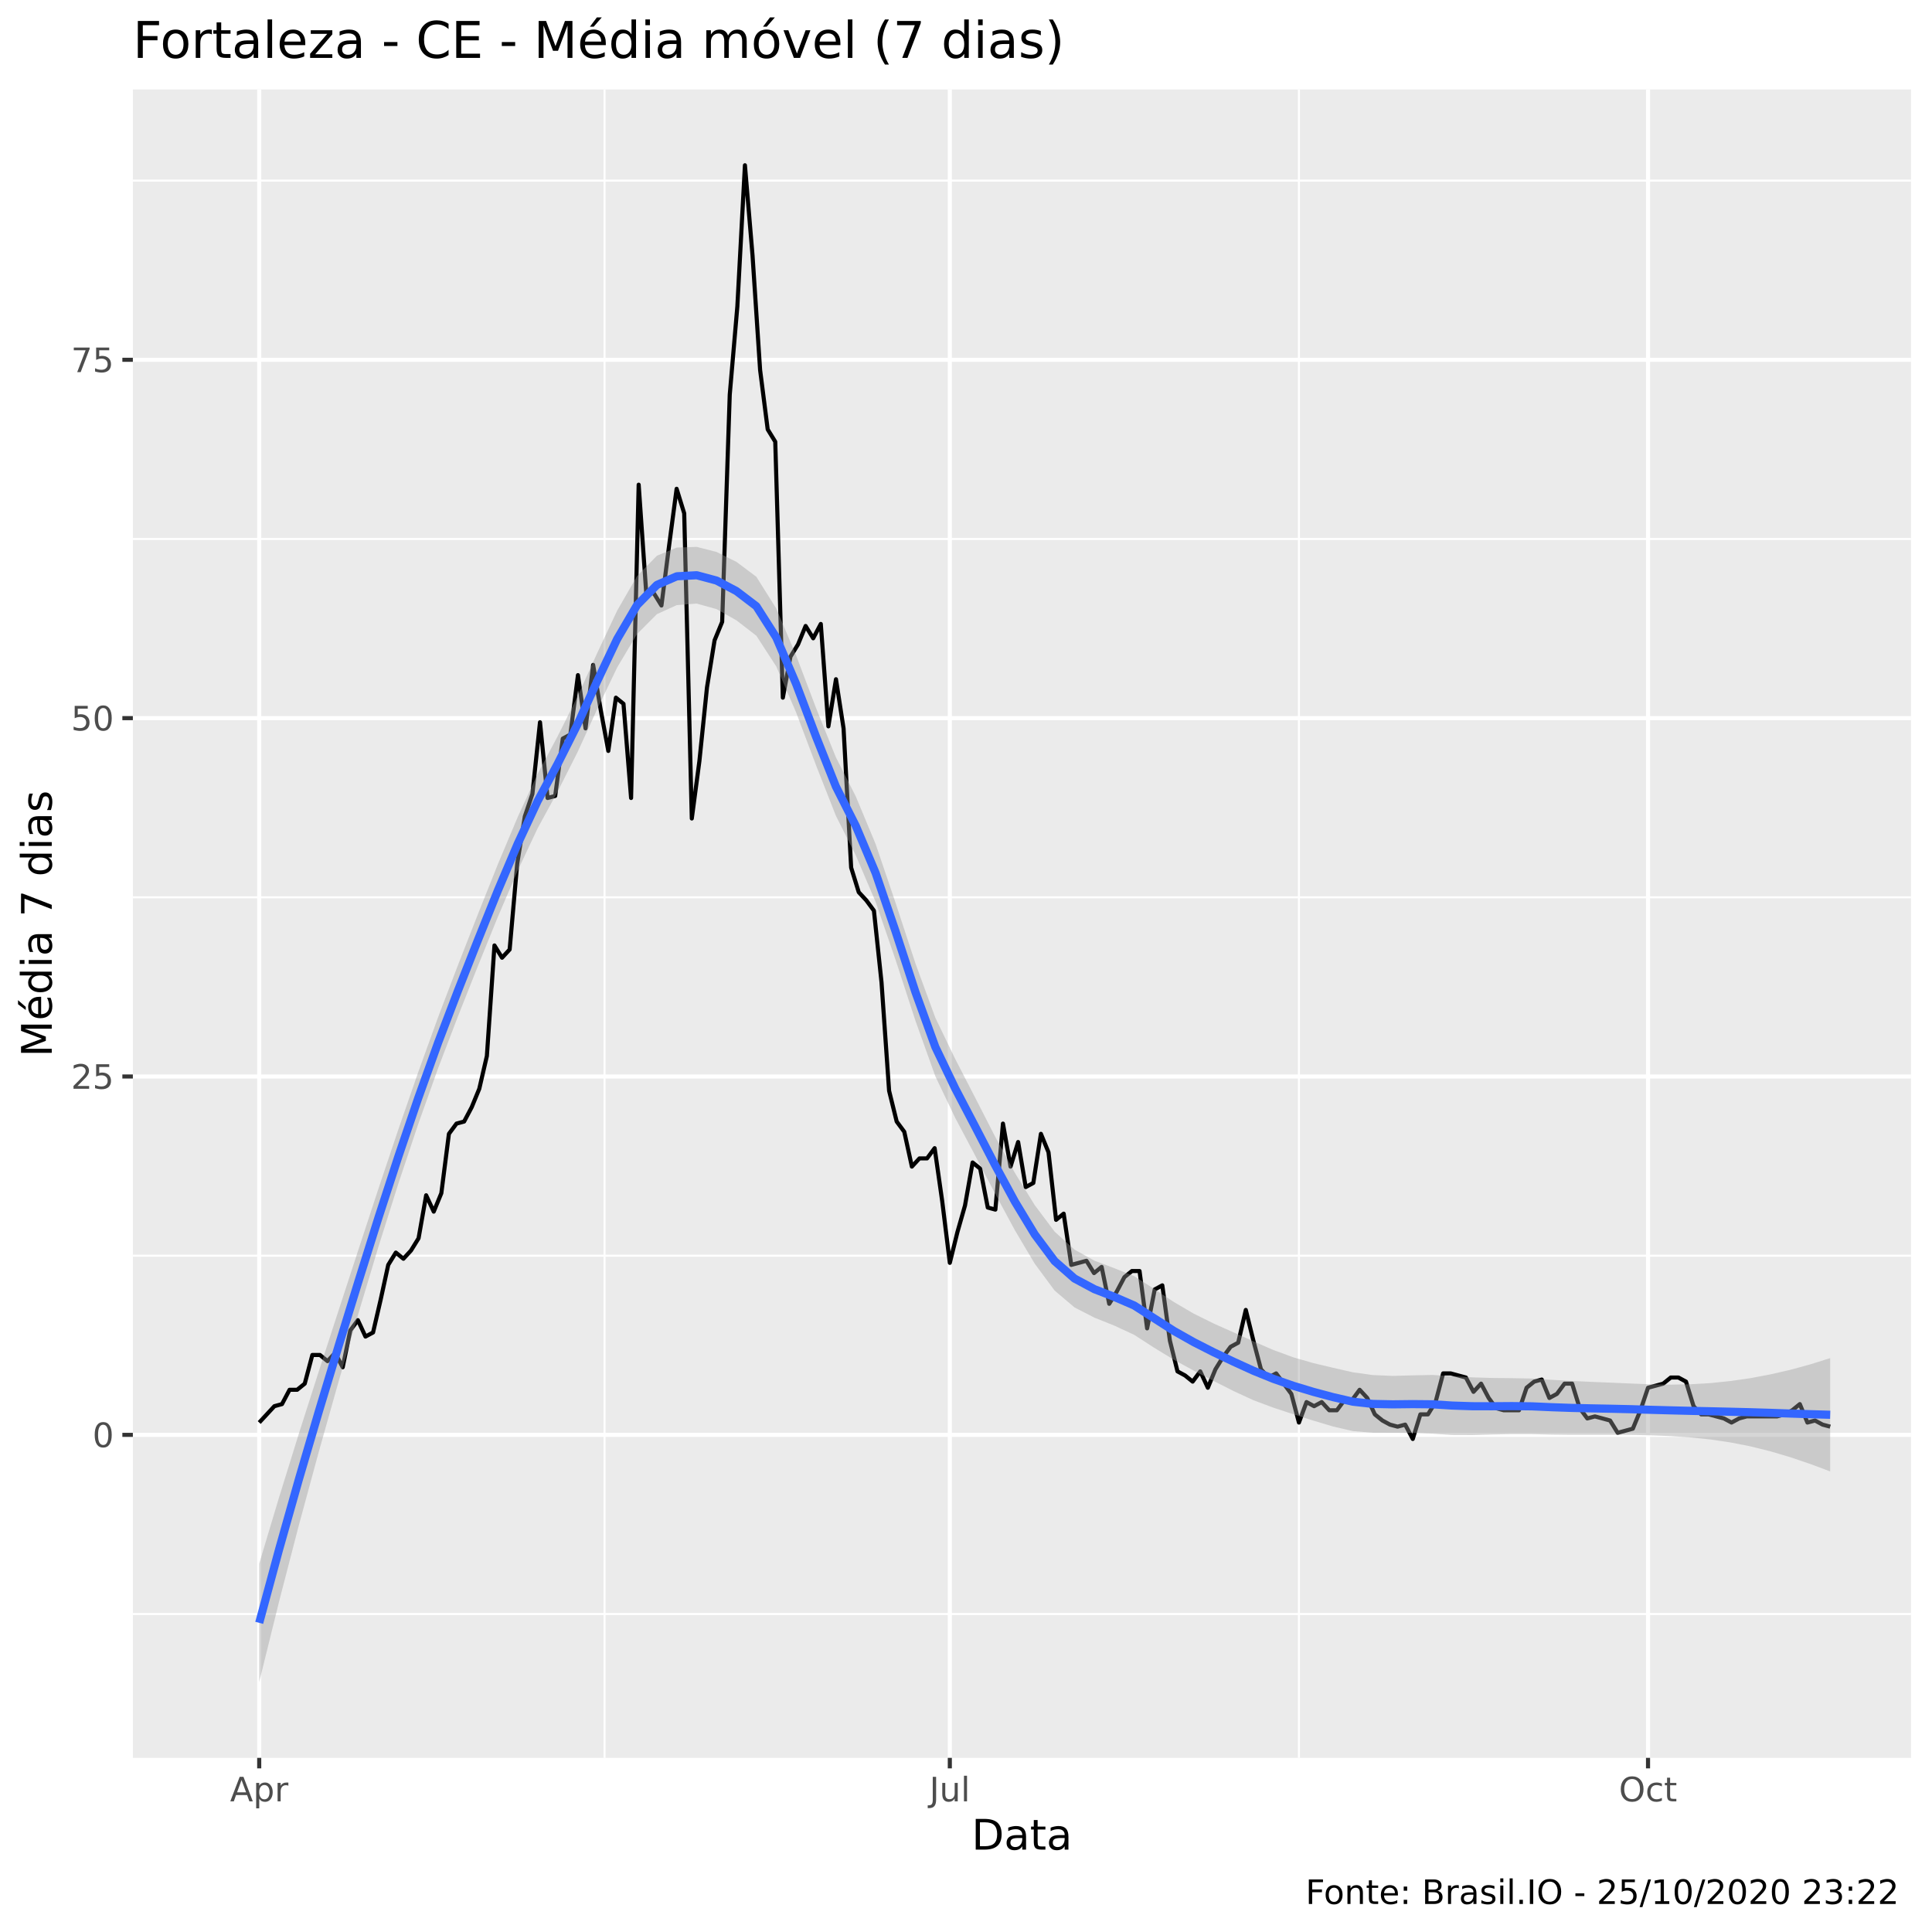
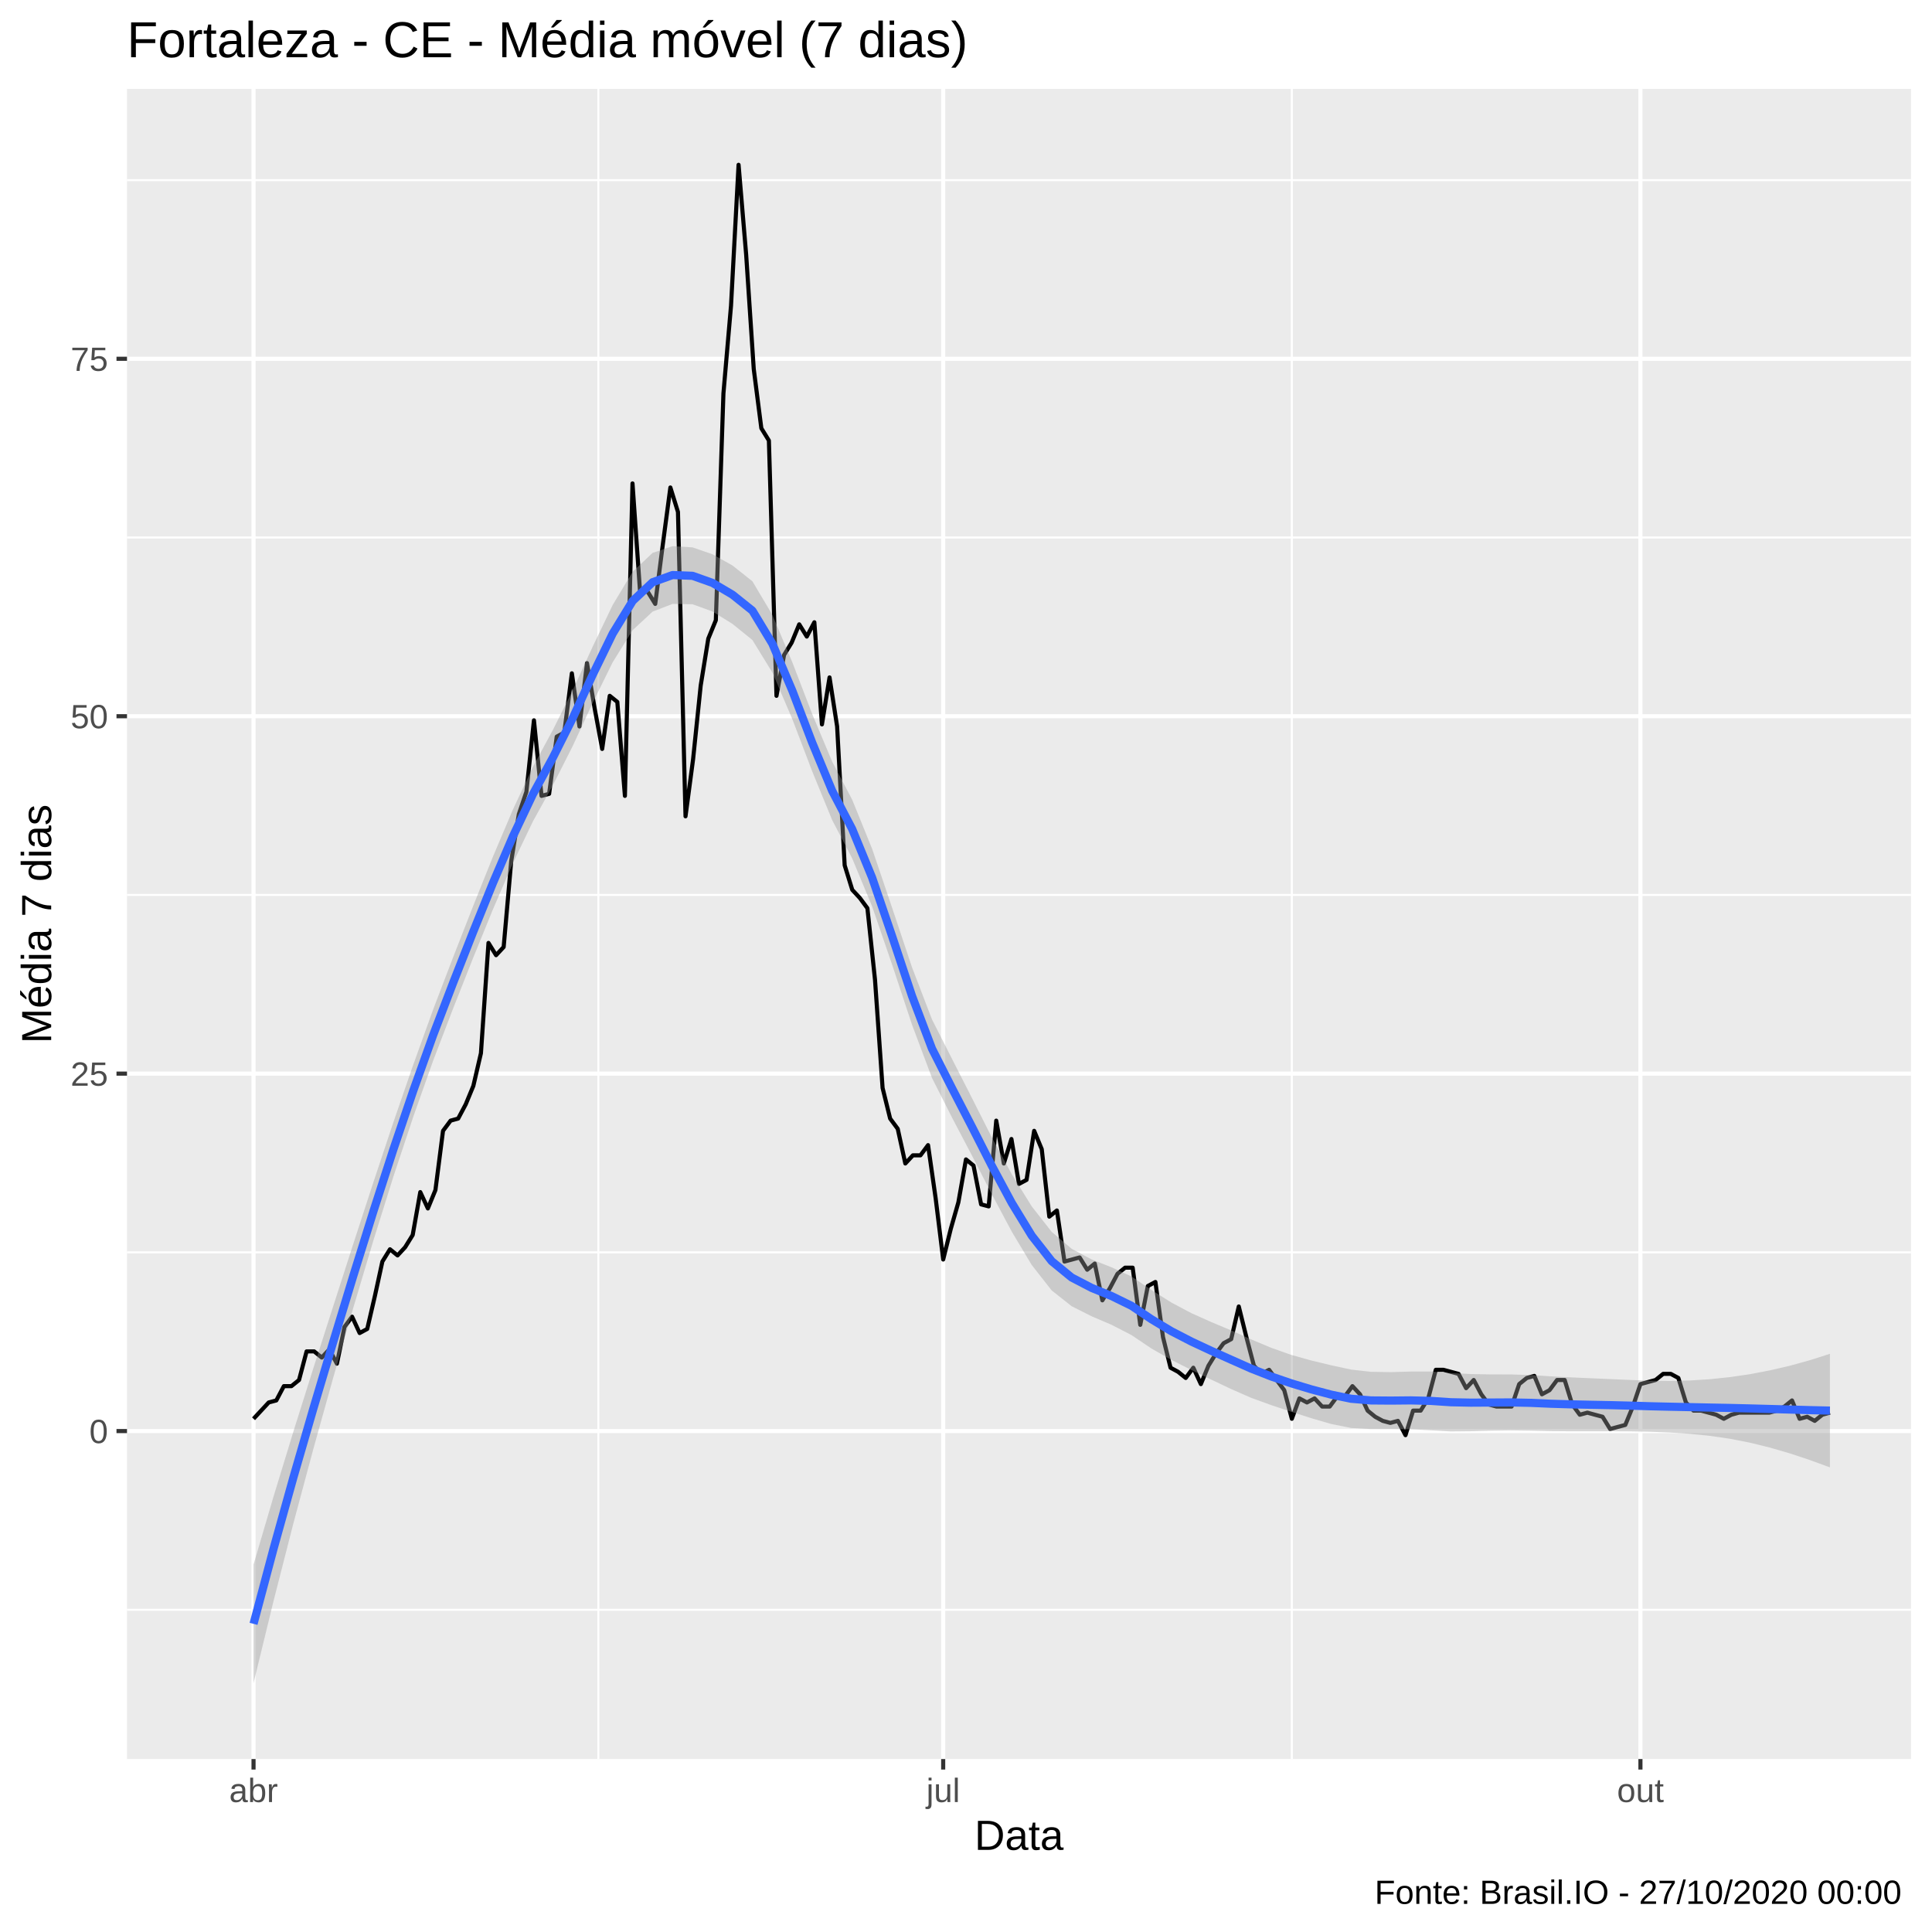
<svg xmlns="http://www.w3.org/2000/svg" viewBox="0 0 504.00 504.00">
  <defs>
    <style type="text/css">
    line, polyline, polygon, path, rect, circle {
      fill: none;
      stroke: #000000;
      stroke-linecap: round;
      stroke-linejoin: round;
      stroke-miterlimit: 10.00;
    }
  </style>
  </defs>
  <rect width="100%" height="100%" style="stroke: none; fill: #FFFFFF;" />
-   <rect x="0" y="0.00" width="504.00" height="504.00" style="stroke-width: 1.07; stroke: #FFFFFF; fill: #FFFFFF;" />
+   <rect x="0.00" y="0.00" width="504.00" height="504.00" style="stroke-width: 1.07; stroke: #FFFFFF; fill: #FFFFFF;" />
  <defs>
-     <clipPath id="cpMzQuNjZ8NDk4LjUyfDQ1OC41N3wyMy4zMw==">
-       <rect x="34.66" y="23.33" width="463.87" height="435.24" />
+     <clipPath id="cpMzMuMTN8NDk4LjUyfDQ1OC44OHwyMy4xOQ==">
+       <rect x="33.13" y="23.19" width="465.39" height="435.69" />
    </clipPath>
  </defs>
-   <rect x="34.66" y="23.33" width="463.87" height="435.24" style="stroke-width: 1.07; stroke: none; fill: #EBEBEB;" clip-path="url(#cpMzQuNjZ8NDk4LjUyfDQ1OC41N3wyMy4zMw==)" />
-   <polyline points="34.66,421.05 498.52,421.05 " style="stroke-width: 0.53; stroke: #FFFFFF; stroke-linecap: butt;" clip-path="url(#cpMzQuNjZ8NDk4LjUyfDQ1OC41N3wyMy4zMw==)" />
-   <polyline points="34.66,327.57 498.52,327.57 " style="stroke-width: 0.53; stroke: #FFFFFF; stroke-linecap: butt;" clip-path="url(#cpMzQuNjZ8NDk4LjUyfDQ1OC41N3wyMy4zMw==)" />
-   <polyline points="34.66,234.08 498.52,234.08 " style="stroke-width: 0.53; stroke: #FFFFFF; stroke-linecap: butt;" clip-path="url(#cpMzQuNjZ8NDk4LjUyfDQ1OC41N3wyMy4zMw==)" />
-   <polyline points="34.66,140.60 498.52,140.60 " style="stroke-width: 0.53; stroke: #FFFFFF; stroke-linecap: butt;" clip-path="url(#cpMzQuNjZ8NDk4LjUyfDQ1OC41N3wyMy4zMw==)" />
-   <polyline points="34.66,47.12 498.52,47.12 " style="stroke-width: 0.53; stroke: #FFFFFF; stroke-linecap: butt;" clip-path="url(#cpMzQuNjZ8NDk4LjUyfDQ1OC41N3wyMy4zMw==)" />
-   <polyline points="157.70,458.57 157.70,23.33 " style="stroke-width: 0.53; stroke: #FFFFFF; stroke-linecap: butt;" clip-path="url(#cpMzQuNjZ8NDk4LjUyfDQ1OC41N3wyMy4zMw==)" />
-   <polyline points="338.85,458.57 338.85,23.33 " style="stroke-width: 0.53; stroke: #FFFFFF; stroke-linecap: butt;" clip-path="url(#cpMzQuNjZ8NDk4LjUyfDQ1OC41N3wyMy4zMw==)" />
-   <polyline points="34.66,374.31 498.52,374.31 " style="stroke-width: 1.07; stroke: #FFFFFF; stroke-linecap: butt;" clip-path="url(#cpMzQuNjZ8NDk4LjUyfDQ1OC41N3wyMy4zMw==)" />
-   <polyline points="34.66,280.82 498.52,280.82 " style="stroke-width: 1.07; stroke: #FFFFFF; stroke-linecap: butt;" clip-path="url(#cpMzQuNjZ8NDk4LjUyfDQ1OC41N3wyMy4zMw==)" />
-   <polyline points="34.66,187.34 498.52,187.34 " style="stroke-width: 1.07; stroke: #FFFFFF; stroke-linecap: butt;" clip-path="url(#cpMzQuNjZ8NDk4LjUyfDQ1OC41N3wyMy4zMw==)" />
-   <polyline points="34.66,93.86 498.52,93.86 " style="stroke-width: 1.07; stroke: #FFFFFF; stroke-linecap: butt;" clip-path="url(#cpMzQuNjZ8NDk4LjUyfDQ1OC41N3wyMy4zMw==)" />
-   <polyline points="67.62,458.57 67.62,23.33 " style="stroke-width: 1.07; stroke: #FFFFFF; stroke-linecap: butt;" clip-path="url(#cpMzQuNjZ8NDk4LjUyfDQ1OC41N3wyMy4zMw==)" />
-   <polyline points="247.78,458.57 247.78,23.33 " style="stroke-width: 1.07; stroke: #FFFFFF; stroke-linecap: butt;" clip-path="url(#cpMzQuNjZ8NDk4LjUyfDQ1OC41N3wyMy4zMw==)" />
-   <polyline points="429.92,458.57 429.92,23.33 " style="stroke-width: 1.07; stroke: #FFFFFF; stroke-linecap: butt;" clip-path="url(#cpMzQuNjZ8NDk4LjUyfDQ1OC41N3wyMy4zMw==)" />
-   <polyline points="67.62,371.10 71.58,366.83 73.56,366.29 75.54,362.55 77.52,362.55 79.50,360.95 81.48,353.47 83.46,353.47 85.44,355.08 87.42,352.94 89.40,356.68 91.38,347.06 93.36,344.39 95.34,348.67 97.32,347.60 99.30,339.05 101.28,329.97 103.26,326.76 105.24,328.37 107.21,326.23 109.19,323.03 111.17,311.81 113.15,316.08 115.13,311.27 117.11,295.78 119.09,293.11 121.07,292.58 123.05,288.84 125.03,284.03 127.01,275.48 128.99,246.64 130.97,249.84 132.95,247.70 134.93,225.27 136.91,212.98 138.89,207.11 140.87,188.41 142.85,208.17 144.83,207.64 146.81,192.68 148.79,191.62 150.77,176.12 152.75,190.01 154.73,173.45 156.71,185.20 158.69,195.89 160.67,182.00 162.65,183.60 164.63,208.17 166.61,126.44 168.59,154.76 170.57,154.76 172.55,157.96 174.53,142.47 176.51,127.51 178.49,133.92 180.47,213.52 182.45,198.56 184.43,179.33 186.41,167.04 188.39,162.23 190.37,102.94 192.35,79.97 194.33,43.11 196.31,66.62 198.29,96.53 200.27,112.02 202.24,115.23 204.22,182.00 206.20,171.32 208.18,168.11 210.16,163.30 212.14,166.51 214.12,162.77 216.10,189.48 218.08,177.19 220.06,190.01 222.04,226.34 224.02,232.75 226.00,234.88 227.98,237.56 229.96,256.25 231.94,284.56 233.92,292.58 235.90,295.25 237.88,304.33 239.86,302.19 241.84,302.19 243.82,299.52 245.80,313.41 247.78,329.44 249.76,321.42 251.74,314.48 253.72,303.26 255.70,304.86 257.68,315.01 259.66,315.55 261.64,293.11 263.62,304.33 265.60,297.92 267.58,309.67 269.56,308.60 271.54,295.78 273.52,300.59 275.50,318.22 277.48,316.61 279.46,329.97 281.44,329.44 283.42,328.90 285.40,332.11 287.38,330.50 289.36,340.12 291.34,336.91 293.32,333.17 295.29,331.57 297.27,331.57 299.25,346.53 301.23,336.38 303.21,335.31 305.19,349.73 307.17,357.75 309.15,358.82 311.13,360.42 313.11,357.75 315.09,362.02 317.07,357.21 319.05,354.01 321.03,351.34 323.01,350.27 324.99,341.72 326.97,349.73 328.95,357.21 330.93,359.35 332.91,358.28 334.89,360.95 336.87,363.62 338.85,371.10 340.83,365.76 342.81,366.83 344.79,365.76 346.77,367.90 348.75,367.90 350.73,365.23 352.71,365.23 354.69,362.55 356.67,364.69 358.65,368.97 360.63,370.57 362.61,371.64 364.59,372.17 366.57,371.64 368.55,375.38 370.53,368.97 372.51,368.97 374.49,365.76 376.47,358.28 378.45,358.28 380.43,358.82 382.41,359.35 384.39,363.09 386.37,360.95 388.35,364.69 390.32,367.36 392.30,367.90 394.28,367.90 396.26,367.90 398.24,362.02 400.22,360.42 402.20,359.88 404.18,364.69 406.16,363.62 408.14,360.95 410.12,360.95 412.10,367.36 414.08,370.03 416.06,369.50 418.04,370.03 420.02,370.57 422.00,373.77 423.98,373.24 425.96,372.70 427.94,367.90 429.92,362.02 431.90,361.49 433.88,360.95 435.86,359.35 437.84,359.35 439.82,360.42 441.80,366.83 443.78,368.97 445.76,368.97 447.74,369.50 449.72,370.03 451.70,371.10 453.68,370.03 455.66,369.50 457.64,369.50 459.62,369.50 461.60,369.50 463.58,369.50 465.56,368.97 467.54,367.90 469.52,366.29 471.50,371.10 473.48,370.57 475.46,371.64 477.44,372.17 " style="stroke-width: 1.07; stroke-linecap: butt;" clip-path="url(#cpMzQuNjZ8NDk4LjUyfDQ1OC41N3wyMy4zMw==)" />
-   <polygon points="67.62,407.90 72.81,390.58 77.99,373.91 83.18,357.68 88.37,341.71 93.56,325.82 98.74,310.04 103.93,294.60 109.12,279.64 114.31,265.29 119.49,251.72 124.68,238.47 129.87,225.47 135.06,213.13 140.24,201.89 145.43,192.14 150.62,181.78 155.81,170.33 160.99,159.31 166.18,150.30 171.37,144.97 176.56,142.84 181.75,142.66 186.93,143.99 192.12,146.58 197.31,150.46 202.50,158.73 207.68,170.97 212.87,184.67 218.06,197.55 223.25,207.76 228.43,220.20 233.62,235.50 238.81,251.32 244.00,265.49 249.18,276.24 254.37,286.30 259.56,296.44 264.75,305.96 269.93,314.38 275.12,321.30 280.31,325.99 285.50,328.87 290.68,330.83 295.87,332.91 301.06,336.21 306.25,339.67 311.43,342.70 316.62,345.27 321.81,347.58 327.00,349.92 332.18,352.17 337.37,354.08 342.56,355.58 347.75,356.81 352.93,357.99 358.12,358.71 363.31,358.93 368.50,358.79 373.68,358.68 378.87,359.00 384.06,359.31 389.25,359.47 394.43,359.52 399.62,359.62 404.81,359.95 410.00,360.24 415.19,360.49 420.37,360.70 425.56,360.92 430.75,361.13 435.94,361.21 441.12,361.11 446.31,360.80 451.50,360.26 456.69,359.51 461.87,358.53 467.06,357.34 472.25,355.92 477.44,354.29 477.44,383.85 472.25,381.91 467.06,380.15 461.87,378.61 456.69,377.32 451.50,376.30 446.31,375.53 441.12,374.99 435.94,374.64 430.75,374.43 425.56,374.32 420.37,374.30 415.19,374.31 410.00,374.31 404.81,374.25 399.62,374.12 394.43,374.11 389.25,374.22 384.06,374.37 378.87,374.35 373.68,374.00 368.50,373.80 363.31,373.78 358.12,373.76 352.93,373.33 347.75,372.13 342.56,370.58 337.37,368.93 332.18,367.22 327.00,365.28 321.81,362.89 316.62,360.26 311.43,357.56 306.25,354.74 301.06,351.57 295.87,348.21 290.68,345.81 285.50,343.74 280.31,341.07 275.12,336.67 269.93,329.66 264.75,320.93 259.56,311.31 254.37,301.40 249.18,291.61 244.00,280.76 238.81,266.28 233.62,250.37 228.43,235.30 223.25,223.14 218.06,212.81 212.87,199.62 207.68,185.84 202.50,173.85 197.31,165.84 192.12,161.83 186.93,158.90 181.75,157.46 176.56,157.85 171.37,160.21 166.18,165.42 160.99,174.14 155.81,184.95 150.62,196.31 145.43,206.57 140.24,216.10 135.06,227.10 129.87,239.20 124.68,251.99 119.49,265.07 114.31,278.61 109.12,293.19 103.93,308.74 98.74,325.19 93.56,342.43 88.37,360.27 83.18,378.67 77.99,397.78 72.81,417.77 67.62,438.79 " style="stroke-width: 0.00; stroke: none; fill: #999999; fill-opacity: 0.40;" clip-path="url(#cpMzQuNjZ8NDk4LjUyfDQ1OC41N3wyMy4zMw==)" />
-   <polyline points="67.62,407.90 72.81,390.58 77.99,373.91 83.18,357.68 88.37,341.71 93.56,325.82 98.74,310.04 103.93,294.60 109.12,279.64 114.31,265.29 119.49,251.72 124.68,238.47 129.87,225.47 135.06,213.13 140.24,201.89 145.43,192.14 150.62,181.78 155.81,170.33 160.99,159.31 166.18,150.30 171.37,144.97 176.56,142.84 181.75,142.66 186.93,143.99 192.12,146.58 197.31,150.46 202.50,158.73 207.68,170.97 212.87,184.67 218.06,197.55 223.25,207.76 228.43,220.20 233.62,235.50 238.81,251.32 244.00,265.49 249.18,276.24 254.37,286.30 259.56,296.44 264.75,305.96 269.93,314.38 275.12,321.30 280.31,325.99 285.50,328.87 290.68,330.83 295.87,332.91 301.06,336.21 306.25,339.67 311.43,342.70 316.62,345.27 321.81,347.58 327.00,349.92 332.18,352.17 337.37,354.08 342.56,355.58 347.75,356.81 352.93,357.99 358.12,358.71 363.31,358.93 368.50,358.79 373.68,358.68 378.87,359.00 384.06,359.31 389.25,359.47 394.43,359.52 399.62,359.62 404.81,359.95 410.00,360.24 415.19,360.49 420.37,360.70 425.56,360.92 430.75,361.13 435.94,361.21 441.12,361.11 446.31,360.80 451.50,360.26 456.69,359.51 461.87,358.53 467.06,357.34 472.25,355.92 477.44,354.29 " style="stroke-width: 2.13; stroke: none;" clip-path="url(#cpMzQuNjZ8NDk4LjUyfDQ1OC41N3wyMy4zMw==)" />
-   <polyline points="477.44,383.85 472.25,381.91 467.06,380.15 461.87,378.61 456.69,377.32 451.50,376.30 446.31,375.53 441.12,374.99 435.94,374.64 430.75,374.43 425.56,374.32 420.37,374.30 415.19,374.31 410.00,374.31 404.81,374.25 399.62,374.12 394.43,374.11 389.25,374.22 384.06,374.37 378.87,374.35 373.68,374.00 368.50,373.80 363.31,373.78 358.12,373.76 352.93,373.33 347.75,372.13 342.56,370.58 337.37,368.93 332.18,367.22 327.00,365.28 321.81,362.89 316.62,360.26 311.43,357.56 306.25,354.74 301.06,351.57 295.87,348.21 290.68,345.81 285.50,343.74 280.31,341.07 275.12,336.67 269.93,329.66 264.75,320.93 259.56,311.31 254.37,301.40 249.18,291.61 244.00,280.76 238.81,266.28 233.62,250.37 228.43,235.30 223.25,223.14 218.06,212.81 212.87,199.62 207.68,185.84 202.50,173.85 197.31,165.84 192.12,161.83 186.93,158.90 181.75,157.46 176.56,157.85 171.37,160.21 166.18,165.42 160.99,174.14 155.81,184.95 150.62,196.31 145.43,206.57 140.24,216.10 135.06,227.10 129.87,239.20 124.68,251.99 119.49,265.07 114.31,278.61 109.12,293.19 103.93,308.74 98.74,325.19 93.56,342.43 88.37,360.27 83.18,378.67 77.99,397.78 72.81,417.77 67.62,438.79 " style="stroke-width: 2.13; stroke: none;" clip-path="url(#cpMzQuNjZ8NDk4LjUyfDQ1OC41N3wyMy4zMw==)" />
-   <polyline points="67.62,423.35 72.81,404.18 77.99,385.84 83.18,368.17 88.37,350.99 93.56,334.12 98.74,317.61 103.93,301.67 109.12,286.41 114.31,271.95 119.49,258.39 124.68,245.23 129.87,232.33 135.06,220.11 140.24,208.99 145.43,199.36 150.62,189.04 155.81,177.64 160.99,166.72 166.18,157.86 171.37,152.59 176.56,150.34 181.75,150.06 186.93,151.45 192.12,154.20 197.31,158.15 202.50,166.29 207.68,178.40 212.87,192.14 218.06,205.18 223.25,215.45 228.43,227.75 233.62,242.94 238.81,258.80 244.00,273.12 249.18,283.93 254.37,293.85 259.56,303.87 264.75,313.45 269.93,322.02 275.12,328.98 280.31,333.53 285.50,336.31 290.68,338.32 295.87,340.56 301.06,343.89 306.25,347.21 311.43,350.13 316.62,352.77 321.81,355.23 327.00,357.60 332.18,359.70 337.37,361.51 342.56,363.08 347.75,364.47 352.93,365.66 358.12,366.24 363.31,366.35 368.50,366.29 373.68,366.34 378.87,366.67 384.06,366.84 389.25,366.85 394.43,366.81 399.62,366.87 404.81,367.10 410.00,367.28 415.19,367.40 420.37,367.50 425.56,367.62 430.75,367.78 435.94,367.92 441.12,368.05 446.31,368.16 451.50,368.28 456.69,368.41 461.87,368.57 467.06,368.75 472.25,368.92 477.44,369.07 " style="stroke-width: 2.13; stroke: #3366FF; stroke-linecap: butt;" clip-path="url(#cpMzQuNjZ8NDk4LjUyfDQ1OC41N3wyMy4zMw==)" />
+   <rect x="33.13" y="23.19" width="465.39" height="435.69" style="stroke-width: 1.07; stroke: none; fill: #EBEBEB;" clip-path="url(#cpMzMuMTN8NDk4LjUyfDQ1OC44OHwyMy4xOQ==)" />
+   <polyline points="33.13,419.94 498.52,419.94 " style="stroke-width: 0.53; stroke: #FFFFFF; stroke-linecap: butt;" clip-path="url(#cpMzMuMTN8NDk4LjUyfDQ1OC44OHwyMy4xOQ==)" />
+   <polyline points="33.13,326.70 498.52,326.70 " style="stroke-width: 0.53; stroke: #FFFFFF; stroke-linecap: butt;" clip-path="url(#cpMzMuMTN8NDk4LjUyfDQ1OC44OHwyMy4xOQ==)" />
+   <polyline points="33.13,233.46 498.52,233.46 " style="stroke-width: 0.53; stroke: #FFFFFF; stroke-linecap: butt;" clip-path="url(#cpMzMuMTN8NDk4LjUyfDQ1OC44OHwyMy4xOQ==)" />
+   <polyline points="33.13,140.22 498.52,140.22 " style="stroke-width: 0.53; stroke: #FFFFFF; stroke-linecap: butt;" clip-path="url(#cpMzMuMTN8NDk4LjUyfDQ1OC44OHwyMy4xOQ==)" />
+   <polyline points="33.13,46.99 498.52,46.99 " style="stroke-width: 0.53; stroke: #FFFFFF; stroke-linecap: butt;" clip-path="url(#cpMzMuMTN8NDk4LjUyfDQ1OC44OHwyMy4xOQ==)" />
+   <polyline points="156.10,458.88 156.10,23.19 " style="stroke-width: 0.53; stroke: #FFFFFF; stroke-linecap: butt;" clip-path="url(#cpMzMuMTN8NDk4LjUyfDQ1OC44OHwyMy4xOQ==)" />
+   <polyline points="337.00,458.88 337.00,23.19 " style="stroke-width: 0.53; stroke: #FFFFFF; stroke-linecap: butt;" clip-path="url(#cpMzMuMTN8NDk4LjUyfDQ1OC44OHwyMy4xOQ==)" />
+   <polyline points="33.13,373.32 498.52,373.32 " style="stroke-width: 1.07; stroke: #FFFFFF; stroke-linecap: butt;" clip-path="url(#cpMzMuMTN8NDk4LjUyfDQ1OC44OHwyMy4xOQ==)" />
+   <polyline points="33.13,280.08 498.52,280.08 " style="stroke-width: 1.07; stroke: #FFFFFF; stroke-linecap: butt;" clip-path="url(#cpMzMuMTN8NDk4LjUyfDQ1OC44OHwyMy4xOQ==)" />
+   <polyline points="33.13,186.84 498.52,186.84 " style="stroke-width: 1.07; stroke: #FFFFFF; stroke-linecap: butt;" clip-path="url(#cpMzMuMTN8NDk4LjUyfDQ1OC44OHwyMy4xOQ==)" />
+   <polyline points="33.13,93.60 498.52,93.60 " style="stroke-width: 1.07; stroke: #FFFFFF; stroke-linecap: butt;" clip-path="url(#cpMzMuMTN8NDk4LjUyfDQ1OC44OHwyMy4xOQ==)" />
+   <polyline points="66.14,458.88 66.14,23.19 " style="stroke-width: 1.07; stroke: #FFFFFF; stroke-linecap: butt;" clip-path="url(#cpMzMuMTN8NDk4LjUyfDQ1OC44OHwyMy4xOQ==)" />
+   <polyline points="246.05,458.88 246.05,23.19 " style="stroke-width: 1.07; stroke: #FFFFFF; stroke-linecap: butt;" clip-path="url(#cpMzMuMTN8NDk4LjUyfDQ1OC44OHwyMy4xOQ==)" />
+   <polyline points="427.94,458.88 427.94,23.19 " style="stroke-width: 1.07; stroke: #FFFFFF; stroke-linecap: butt;" clip-path="url(#cpMzMuMTN8NDk4LjUyfDQ1OC44OHwyMy4xOQ==)" />
+   <polyline points="66.14,370.12 70.10,365.86 72.08,365.33 74.05,361.60 76.03,361.60 78.01,360.00 79.98,352.54 81.96,352.54 83.94,354.14 85.91,352.01 87.89,355.74 89.87,346.15 91.85,343.48 93.82,347.75 95.80,346.68 97.78,338.16 99.75,329.10 101.73,325.90 103.71,327.50 105.68,325.37 107.66,322.17 109.64,310.98 111.62,315.25 113.59,310.45 115.57,295.00 117.55,292.34 119.52,291.80 121.50,288.07 123.48,283.28 125.46,274.75 127.43,245.98 129.41,249.18 131.39,247.05 133.36,224.67 135.34,212.42 137.32,206.56 139.29,187.91 141.27,207.62 143.25,207.09 145.23,192.17 147.20,191.11 149.18,175.65 151.16,189.51 153.13,172.99 155.11,184.71 157.09,195.37 159.06,181.52 161.04,183.11 163.02,207.62 165.00,126.11 166.97,154.34 168.95,154.34 170.93,157.54 172.90,142.09 174.88,127.17 176.86,133.56 178.83,212.95 180.81,198.03 182.79,178.85 184.77,166.60 186.74,161.80 188.72,102.66 190.70,79.75 192.67,42.99 194.65,66.43 196.63,96.27 198.61,111.72 200.58,114.92 202.56,181.52 204.54,170.86 206.51,167.66 208.49,162.87 210.47,166.06 212.44,162.33 214.42,188.97 216.40,176.72 218.38,189.51 220.35,225.74 222.33,232.13 224.31,234.26 226.28,236.93 228.26,255.57 230.24,283.81 232.21,291.80 234.19,294.47 236.17,303.52 238.15,301.39 240.12,301.39 242.10,298.73 244.08,312.58 246.05,328.57 248.03,320.57 250.01,313.65 251.99,302.46 253.96,304.06 255.94,314.18 257.92,314.71 259.89,292.34 261.87,303.52 263.85,297.13 265.82,308.85 267.80,307.79 269.78,295.00 271.76,299.79 273.73,317.38 275.71,315.78 277.69,329.10 279.66,328.57 281.64,328.03 283.62,331.23 285.59,329.63 287.57,339.22 289.55,336.02 291.53,332.29 293.50,330.70 295.48,330.70 297.46,345.61 299.43,335.49 301.41,334.43 303.39,348.81 305.36,356.80 307.34,357.87 309.32,359.47 311.30,356.80 313.27,361.07 315.25,356.27 317.23,353.07 319.20,350.41 321.18,349.34 323.16,340.82 325.14,348.81 327.11,356.27 329.09,358.40 331.07,357.34 333.04,360.00 335.02,362.66 337.00,370.12 338.97,364.80 340.95,365.86 342.93,364.80 344.91,366.93 346.88,366.93 348.86,364.26 350.84,364.26 352.81,361.60 354.79,363.73 356.77,367.99 358.74,369.59 360.72,370.66 362.70,371.19 364.68,370.66 366.65,374.39 368.63,367.99 370.61,367.99 372.58,364.80 374.56,357.34 376.54,357.34 378.51,357.87 380.49,358.40 382.47,362.13 384.45,360.00 386.42,363.73 388.40,366.39 390.38,366.93 392.35,366.93 394.33,366.93 396.31,361.07 398.29,359.47 400.26,358.93 402.24,363.73 404.22,362.66 406.19,360.00 408.17,360.00 410.15,366.39 412.12,369.06 414.10,368.52 416.08,369.06 418.06,369.59 420.03,372.79 422.01,372.25 423.99,371.72 425.96,366.93 427.94,361.07 429.92,360.53 431.89,360.00 433.87,358.40 435.85,358.40 437.83,359.47 439.80,365.86 441.78,367.99 443.76,367.99 445.73,368.52 447.71,369.06 449.69,370.12 451.66,369.06 453.64,368.52 455.62,368.52 457.60,368.52 459.57,368.52 461.55,368.52 463.53,367.99 465.50,366.93 467.48,365.33 469.46,370.12 471.44,369.59 473.41,370.66 475.39,369.06 477.37,368.52 " style="stroke-width: 1.07; stroke-linecap: butt;" clip-path="url(#cpMzMuMTN8NDk4LjUyfDQ1OC44OHwyMy4xOQ==)" />
+   <polygon points="66.14,408.14 71.35,390.43 76.55,373.41 81.76,356.87 86.97,340.62 92.17,324.47 97.38,308.49 102.58,292.89 107.79,277.80 112.99,263.36 118.20,249.73 123.40,236.43 128.61,223.44 133.81,211.18 139.02,200.07 144.22,190.43 149.43,180.00 154.64,168.63 159.84,157.81 165.05,149.14 170.25,144.22 175.46,142.48 180.66,142.79 185.87,144.59 191.07,147.51 196.28,151.64 201.48,160.38 206.69,172.76 211.89,186.29 217.10,198.71 222.30,208.60 227.51,221.43 232.72,236.80 237.92,252.35 243.13,265.94 248.33,276.19 253.54,286.42 258.74,296.72 263.95,306.33 269.15,314.71 274.36,321.36 279.56,325.77 284.77,328.55 289.97,330.60 295.18,333.00 300.38,336.52 305.59,339.80 310.80,342.56 316.00,344.89 321.21,347.07 326.41,349.41 331.62,351.60 336.82,353.44 342.03,354.90 347.23,356.15 352.44,357.28 357.64,357.86 362.85,357.95 368.05,357.79 373.26,357.79 378.46,358.19 383.67,358.45 388.88,358.54 394.08,358.55 399.29,358.70 404.49,359.04 409.70,359.31 414.90,359.54 420.11,359.76 425.31,359.99 430.52,360.19 435.72,360.25 440.93,360.12 446.13,359.79 451.34,359.24 456.54,358.48 461.75,357.48 466.96,356.27 472.16,354.83 477.37,353.17 477.37,382.79 472.16,380.89 466.96,379.16 461.75,377.64 456.54,376.36 451.34,375.34 446.13,374.58 440.93,374.05 435.72,373.70 430.52,373.50 425.31,373.40 420.11,373.37 414.90,373.38 409.70,373.38 404.49,373.34 399.29,373.21 394.08,373.14 388.88,373.22 383.67,373.37 378.46,373.42 373.26,373.12 368.05,372.85 362.85,372.79 357.64,372.80 352.44,372.51 347.23,371.47 342.03,369.95 336.82,368.28 331.62,366.55 326.41,364.66 321.21,362.38 316.00,359.91 310.80,357.39 305.59,354.76 300.38,351.79 295.18,348.29 289.97,345.60 284.77,343.38 279.56,340.75 274.36,336.64 269.15,330.00 263.95,321.32 258.74,311.54 253.54,301.42 248.33,291.49 243.13,281.21 237.92,267.32 232.72,251.63 227.51,236.46 222.30,223.91 217.10,213.96 211.89,201.25 206.69,187.59 201.48,175.43 196.28,166.96 191.07,162.75 185.87,159.52 180.66,157.63 175.46,157.54 170.25,159.55 165.05,164.38 159.84,172.75 154.64,183.31 149.43,194.56 144.22,204.87 139.02,214.28 133.81,225.16 128.61,237.18 123.40,249.96 118.20,263.09 112.99,276.71 107.79,291.39 102.58,307.08 97.38,323.69 92.17,341.15 86.97,359.25 81.76,377.93 76.55,397.35 71.35,417.68 66.14,439.07 " style="stroke-width: 0.00; stroke: none; fill: #999999; fill-opacity: 0.40;" clip-path="url(#cpMzMuMTN8NDk4LjUyfDQ1OC44OHwyMy4xOQ==)" />
+   <polyline points="66.14,408.14 71.35,390.43 76.55,373.41 81.76,356.87 86.97,340.62 92.17,324.47 97.38,308.49 102.58,292.89 107.79,277.80 112.99,263.36 118.20,249.73 123.40,236.43 128.61,223.44 133.81,211.18 139.02,200.07 144.22,190.43 149.43,180.00 154.64,168.63 159.84,157.81 165.05,149.14 170.25,144.22 175.46,142.48 180.66,142.79 185.87,144.59 191.07,147.51 196.28,151.64 201.48,160.38 206.69,172.76 211.89,186.29 217.10,198.71 222.30,208.60 227.51,221.43 232.72,236.80 237.92,252.35 243.13,265.94 248.33,276.19 253.54,286.42 258.74,296.72 263.95,306.33 269.15,314.71 274.36,321.36 279.56,325.77 284.77,328.55 289.97,330.60 295.18,333.00 300.38,336.52 305.59,339.80 310.80,342.56 316.00,344.89 321.21,347.07 326.41,349.41 331.62,351.60 336.82,353.44 342.03,354.90 347.23,356.15 352.44,357.28 357.64,357.86 362.85,357.95 368.05,357.79 373.26,357.79 378.46,358.19 383.67,358.45 388.88,358.54 394.08,358.55 399.29,358.70 404.49,359.04 409.70,359.31 414.90,359.54 420.11,359.76 425.31,359.99 430.52,360.19 435.72,360.25 440.93,360.12 446.13,359.79 451.34,359.24 456.54,358.48 461.75,357.48 466.96,356.27 472.16,354.83 477.37,353.17 " style="stroke-width: 2.13; stroke: none;" clip-path="url(#cpMzMuMTN8NDk4LjUyfDQ1OC44OHwyMy4xOQ==)" />
+   <polyline points="477.37,382.79 472.16,380.89 466.96,379.16 461.75,377.64 456.54,376.36 451.34,375.34 446.13,374.58 440.93,374.05 435.72,373.70 430.52,373.50 425.31,373.40 420.11,373.37 414.90,373.38 409.70,373.38 404.49,373.34 399.29,373.21 394.08,373.14 388.88,373.22 383.67,373.37 378.46,373.42 373.26,373.12 368.05,372.85 362.85,372.79 357.64,372.80 352.44,372.51 347.23,371.47 342.03,369.95 336.82,368.28 331.62,366.55 326.41,364.66 321.21,362.38 316.00,359.91 310.80,357.39 305.59,354.76 300.38,351.79 295.18,348.29 289.97,345.60 284.77,343.38 279.56,340.75 274.36,336.64 269.15,330.00 263.95,321.32 258.74,311.54 253.54,301.42 248.33,291.49 243.13,281.21 237.92,267.32 232.72,251.63 227.51,236.46 222.30,223.91 217.10,213.96 211.89,201.25 206.69,187.59 201.48,175.43 196.28,166.96 191.07,162.75 185.87,159.52 180.66,157.63 175.46,157.54 170.25,159.55 165.05,164.38 159.84,172.75 154.64,183.31 149.43,194.56 144.22,204.87 139.02,214.28 133.81,225.16 128.61,237.18 123.40,249.96 118.20,263.09 112.99,276.71 107.79,291.39 102.58,307.08 97.38,323.69 92.17,341.15 86.97,359.25 81.76,377.93 76.55,397.35 71.35,417.68 66.14,439.07 " style="stroke-width: 2.13; stroke: none;" clip-path="url(#cpMzMuMTN8NDk4LjUyfDQ1OC44OHwyMy4xOQ==)" />
+   <polyline points="66.14,423.61 71.35,404.06 76.55,385.38 81.76,367.40 86.97,349.93 92.17,332.81 97.38,316.09 102.58,299.98 107.79,284.59 112.99,270.04 118.20,256.41 123.40,243.19 128.61,230.31 133.81,218.17 139.02,207.18 144.22,197.65 149.43,187.28 154.64,175.97 159.84,165.28 165.05,156.76 170.25,151.88 175.46,150.01 180.66,150.21 185.87,152.06 191.07,155.13 196.28,159.30 201.48,167.91 206.69,180.18 211.89,193.77 217.10,206.33 222.30,216.26 227.51,228.95 232.72,244.21 237.92,259.83 243.13,273.57 248.33,283.84 253.54,293.92 258.74,304.13 263.95,313.82 269.15,322.35 274.36,329.00 279.56,333.26 284.77,335.97 289.97,338.10 295.18,340.65 300.38,344.15 305.59,347.28 310.80,349.97 316.00,352.40 321.21,354.73 326.41,357.04 331.62,359.08 336.82,360.86 342.03,362.43 347.23,363.81 352.44,364.89 357.64,365.33 362.85,365.37 368.05,365.32 373.26,365.45 378.46,365.80 383.67,365.91 388.88,365.88 394.08,365.85 399.29,365.96 404.49,366.19 409.70,366.35 414.90,366.46 420.11,366.56 425.31,366.69 430.52,366.85 435.72,366.97 440.93,367.08 446.13,367.19 451.34,367.29 456.54,367.42 461.75,367.56 466.96,367.71 472.16,367.86 477.37,367.98 " style="stroke-width: 2.13; stroke: #3366FF; stroke-linecap: butt;" clip-path="url(#cpMzMuMTN8NDk4LjUyfDQ1OC44OHwyMy4xOQ==)" />
  <defs>
    <clipPath id="cpMC4wMHw1MDQuMDB8NTA0LjAwfDAuMDA=">
      <rect x="0.00" y="0.00" width="504.00" height="504.00" />
    </clipPath>
  </defs>
  <g clip-path="url(#cpMC4wMHw1MDQuMDB8NTA0LjAwfDAuMDA=)">
-     <text x="24.13" y="377.51" style="font-size: 8.80px; fill: #4D4D4D; font-family: DejaVu Sans;" textLength="5.60px" lengthAdjust="spacingAndGlyphs">0</text>
+     <text x="23.30" y="376.47" style="font-size: 8.80px; fill: #4D4D4D; font-family: Arial;" textLength="4.89px" lengthAdjust="spacingAndGlyphs">0</text>
  </g>
  <g clip-path="url(#cpMC4wMHw1MDQuMDB8NTA0LjAwfDAuMDA=)">
-     <text x="18.53" y="284.03" style="font-size: 8.80px; fill: #4D4D4D; font-family: DejaVu Sans;" textLength="11.20px" lengthAdjust="spacingAndGlyphs">25</text>
+     <text x="18.41" y="283.23" style="font-size: 8.80px; fill: #4D4D4D; font-family: Arial;" textLength="9.79px" lengthAdjust="spacingAndGlyphs">25</text>
  </g>
  <g clip-path="url(#cpMC4wMHw1MDQuMDB8NTA0LjAwfDAuMDA=)">
-     <text x="18.53" y="190.55" style="font-size: 8.80px; fill: #4D4D4D; font-family: DejaVu Sans;" textLength="11.20px" lengthAdjust="spacingAndGlyphs">50</text>
+     <text x="18.41" y="189.99" style="font-size: 8.80px; fill: #4D4D4D; font-family: Arial;" textLength="9.79px" lengthAdjust="spacingAndGlyphs">50</text>
  </g>
  <g clip-path="url(#cpMC4wMHw1MDQuMDB8NTA0LjAwfDAuMDA=)">
-     <text x="18.53" y="97.07" style="font-size: 8.80px; fill: #4D4D4D; font-family: DejaVu Sans;" textLength="11.20px" lengthAdjust="spacingAndGlyphs">75</text>
+     <text x="18.41" y="96.75" style="font-size: 8.80px; fill: #4D4D4D; font-family: Arial;" textLength="9.79px" lengthAdjust="spacingAndGlyphs">75</text>
  </g>
-   <polyline points="31.92,374.31 34.66,374.31 " style="stroke-width: 1.07; stroke: #333333; stroke-linecap: butt;" clip-path="url(#cpMC4wMHw1MDQuMDB8NTA0LjAwfDAuMDA=)" />
-   <polyline points="31.92,280.82 34.66,280.82 " style="stroke-width: 1.07; stroke: #333333; stroke-linecap: butt;" clip-path="url(#cpMC4wMHw1MDQuMDB8NTA0LjAwfDAuMDA=)" />
-   <polyline points="31.92,187.34 34.66,187.34 " style="stroke-width: 1.07; stroke: #333333; stroke-linecap: butt;" clip-path="url(#cpMC4wMHw1MDQuMDB8NTA0LjAwfDAuMDA=)" />
-   <polyline points="31.92,93.86 34.66,93.86 " style="stroke-width: 1.07; stroke: #333333; stroke-linecap: butt;" clip-path="url(#cpMC4wMHw1MDQuMDB8NTA0LjAwfDAuMDA=)" />
-   <polyline points="67.62,461.31 67.62,458.57 " style="stroke-width: 1.07; stroke: #333333; stroke-linecap: butt;" clip-path="url(#cpMC4wMHw1MDQuMDB8NTA0LjAwfDAuMDA=)" />
-   <polyline points="247.78,461.31 247.78,458.57 " style="stroke-width: 1.07; stroke: #333333; stroke-linecap: butt;" clip-path="url(#cpMC4wMHw1MDQuMDB8NTA0LjAwfDAuMDA=)" />
-   <polyline points="429.92,461.31 429.92,458.57 " style="stroke-width: 1.07; stroke: #333333; stroke-linecap: butt;" clip-path="url(#cpMC4wMHw1MDQuMDB8NTA0LjAwfDAuMDA=)" />
+   <polyline points="30.39,373.32 33.13,373.32 " style="stroke-width: 1.07; stroke: #333333; stroke-linecap: butt;" clip-path="url(#cpMC4wMHw1MDQuMDB8NTA0LjAwfDAuMDA=)" />
+   <polyline points="30.39,280.08 33.13,280.08 " style="stroke-width: 1.07; stroke: #333333; stroke-linecap: butt;" clip-path="url(#cpMC4wMHw1MDQuMDB8NTA0LjAwfDAuMDA=)" />
+   <polyline points="30.39,186.84 33.13,186.84 " style="stroke-width: 1.07; stroke: #333333; stroke-linecap: butt;" clip-path="url(#cpMC4wMHw1MDQuMDB8NTA0LjAwfDAuMDA=)" />
+   <polyline points="30.39,93.60 33.13,93.60 " style="stroke-width: 1.07; stroke: #333333; stroke-linecap: butt;" clip-path="url(#cpMC4wMHw1MDQuMDB8NTA0LjAwfDAuMDA=)" />
+   <polyline points="66.14,461.62 66.14,458.88 " style="stroke-width: 1.07; stroke: #333333; stroke-linecap: butt;" clip-path="url(#cpMC4wMHw1MDQuMDB8NTA0LjAwfDAuMDA=)" />
+   <polyline points="246.05,461.62 246.05,458.88 " style="stroke-width: 1.07; stroke: #333333; stroke-linecap: butt;" clip-path="url(#cpMC4wMHw1MDQuMDB8NTA0LjAwfDAuMDA=)" />
+   <polyline points="427.94,461.62 427.94,458.88 " style="stroke-width: 1.07; stroke: #333333; stroke-linecap: butt;" clip-path="url(#cpMC4wMHw1MDQuMDB8NTA0LjAwfDAuMDA=)" />
  <g clip-path="url(#cpMC4wMHw1MDQuMDB8NTA0LjAwfDAuMDA=)">
-     <text x="60.01" y="469.92" style="font-size: 8.80px; fill: #4D4D4D; font-family: DejaVu Sans;" textLength="15.22px" lengthAdjust="spacingAndGlyphs">Apr</text>
+     <text x="59.78" y="470.11" style="font-size: 8.80px; fill: #4D4D4D; font-family: Arial;" textLength="12.72px" lengthAdjust="spacingAndGlyphs">abr</text>
  </g>
  <g clip-path="url(#cpMC4wMHw1MDQuMDB8NTA0LjAwfDAuMDA=)">
-     <text x="242.47" y="469.92" style="font-size: 8.80px; fill: #4D4D4D; font-family: DejaVu Sans;" textLength="10.62px" lengthAdjust="spacingAndGlyphs">Jul</text>
+     <text x="241.65" y="470.11" style="font-size: 8.80px; fill: #4D4D4D; font-family: Arial;" textLength="8.80px" lengthAdjust="spacingAndGlyphs">jul</text>
  </g>
  <g clip-path="url(#cpMC4wMHw1MDQuMDB8NTA0LjAwfDAuMDA=)">
-     <text x="422.31" y="469.92" style="font-size: 8.80px; fill: #4D4D4D; font-family: DejaVu Sans;" textLength="15.22px" lengthAdjust="spacingAndGlyphs">Oct</text>
+     <text x="421.82" y="470.11" style="font-size: 8.80px; fill: #4D4D4D; font-family: Arial;" textLength="12.23px" lengthAdjust="spacingAndGlyphs">out</text>
  </g>
  <g clip-path="url(#cpMC4wMHw1MDQuMDB8NTA0LjAwfDAuMDA=)">
-     <text x="253.46" y="482.51" style="font-size: 11.00px; font-family: DejaVu Sans;" textLength="26.26px" lengthAdjust="spacingAndGlyphs">Data</text>
+     <text x="254.21" y="482.57" style="font-size: 11.00px; font-family: Arial;" textLength="23.24px" lengthAdjust="spacingAndGlyphs">Data</text>
  </g>
  <g clip-path="url(#cpMC4wMHw1MDQuMDB8NTA0LjAwfDAuMDA=)">
-     <text transform="translate(13.50,275.72) rotate(-90)" style="font-size: 11.00px; font-family: DejaVu Sans;" textLength="69.54px" lengthAdjust="spacingAndGlyphs">Média 7 dias</text>
+     <text transform="translate(13.35,272.22) rotate(-90)" style="font-size: 11.00px; font-family: Arial;" textLength="62.37px" lengthAdjust="spacingAndGlyphs">Média 7 dias</text>
  </g>
  <g clip-path="url(#cpMC4wMHw1MDQuMDB8NTA0LjAwfDAuMDA=)">
-     <text x="34.66" y="15.10" style="font-size: 13.20px; font-family: DejaVu Sans;" textLength="243.51px" lengthAdjust="spacingAndGlyphs">Fortaleza - CE - Média móvel (7 dias)</text>
+     <text x="33.13" y="14.93" style="font-size: 13.20px; font-family: Arial;" textLength="219.33px" lengthAdjust="spacingAndGlyphs">Fortaleza - CE - Média móvel (7 dias)</text>
  </g>
  <g clip-path="url(#cpMC4wMHw1MDQuMDB8NTA0LjAwfDAuMDA=)">
-     <text x="340.58" y="496.69" style="font-size: 8.80px; font-family: DejaVu Sans;" textLength="157.94px" lengthAdjust="spacingAndGlyphs">Fonte: Brasil.IO -  25/10/2020 23:22</text>
+     <text x="358.61" y="496.67" style="font-size: 8.80px; font-family: Arial;" textLength="139.91px" lengthAdjust="spacingAndGlyphs">Fonte: Brasil.IO -  27/10/2020 00:00</text>
  </g>
</svg>
